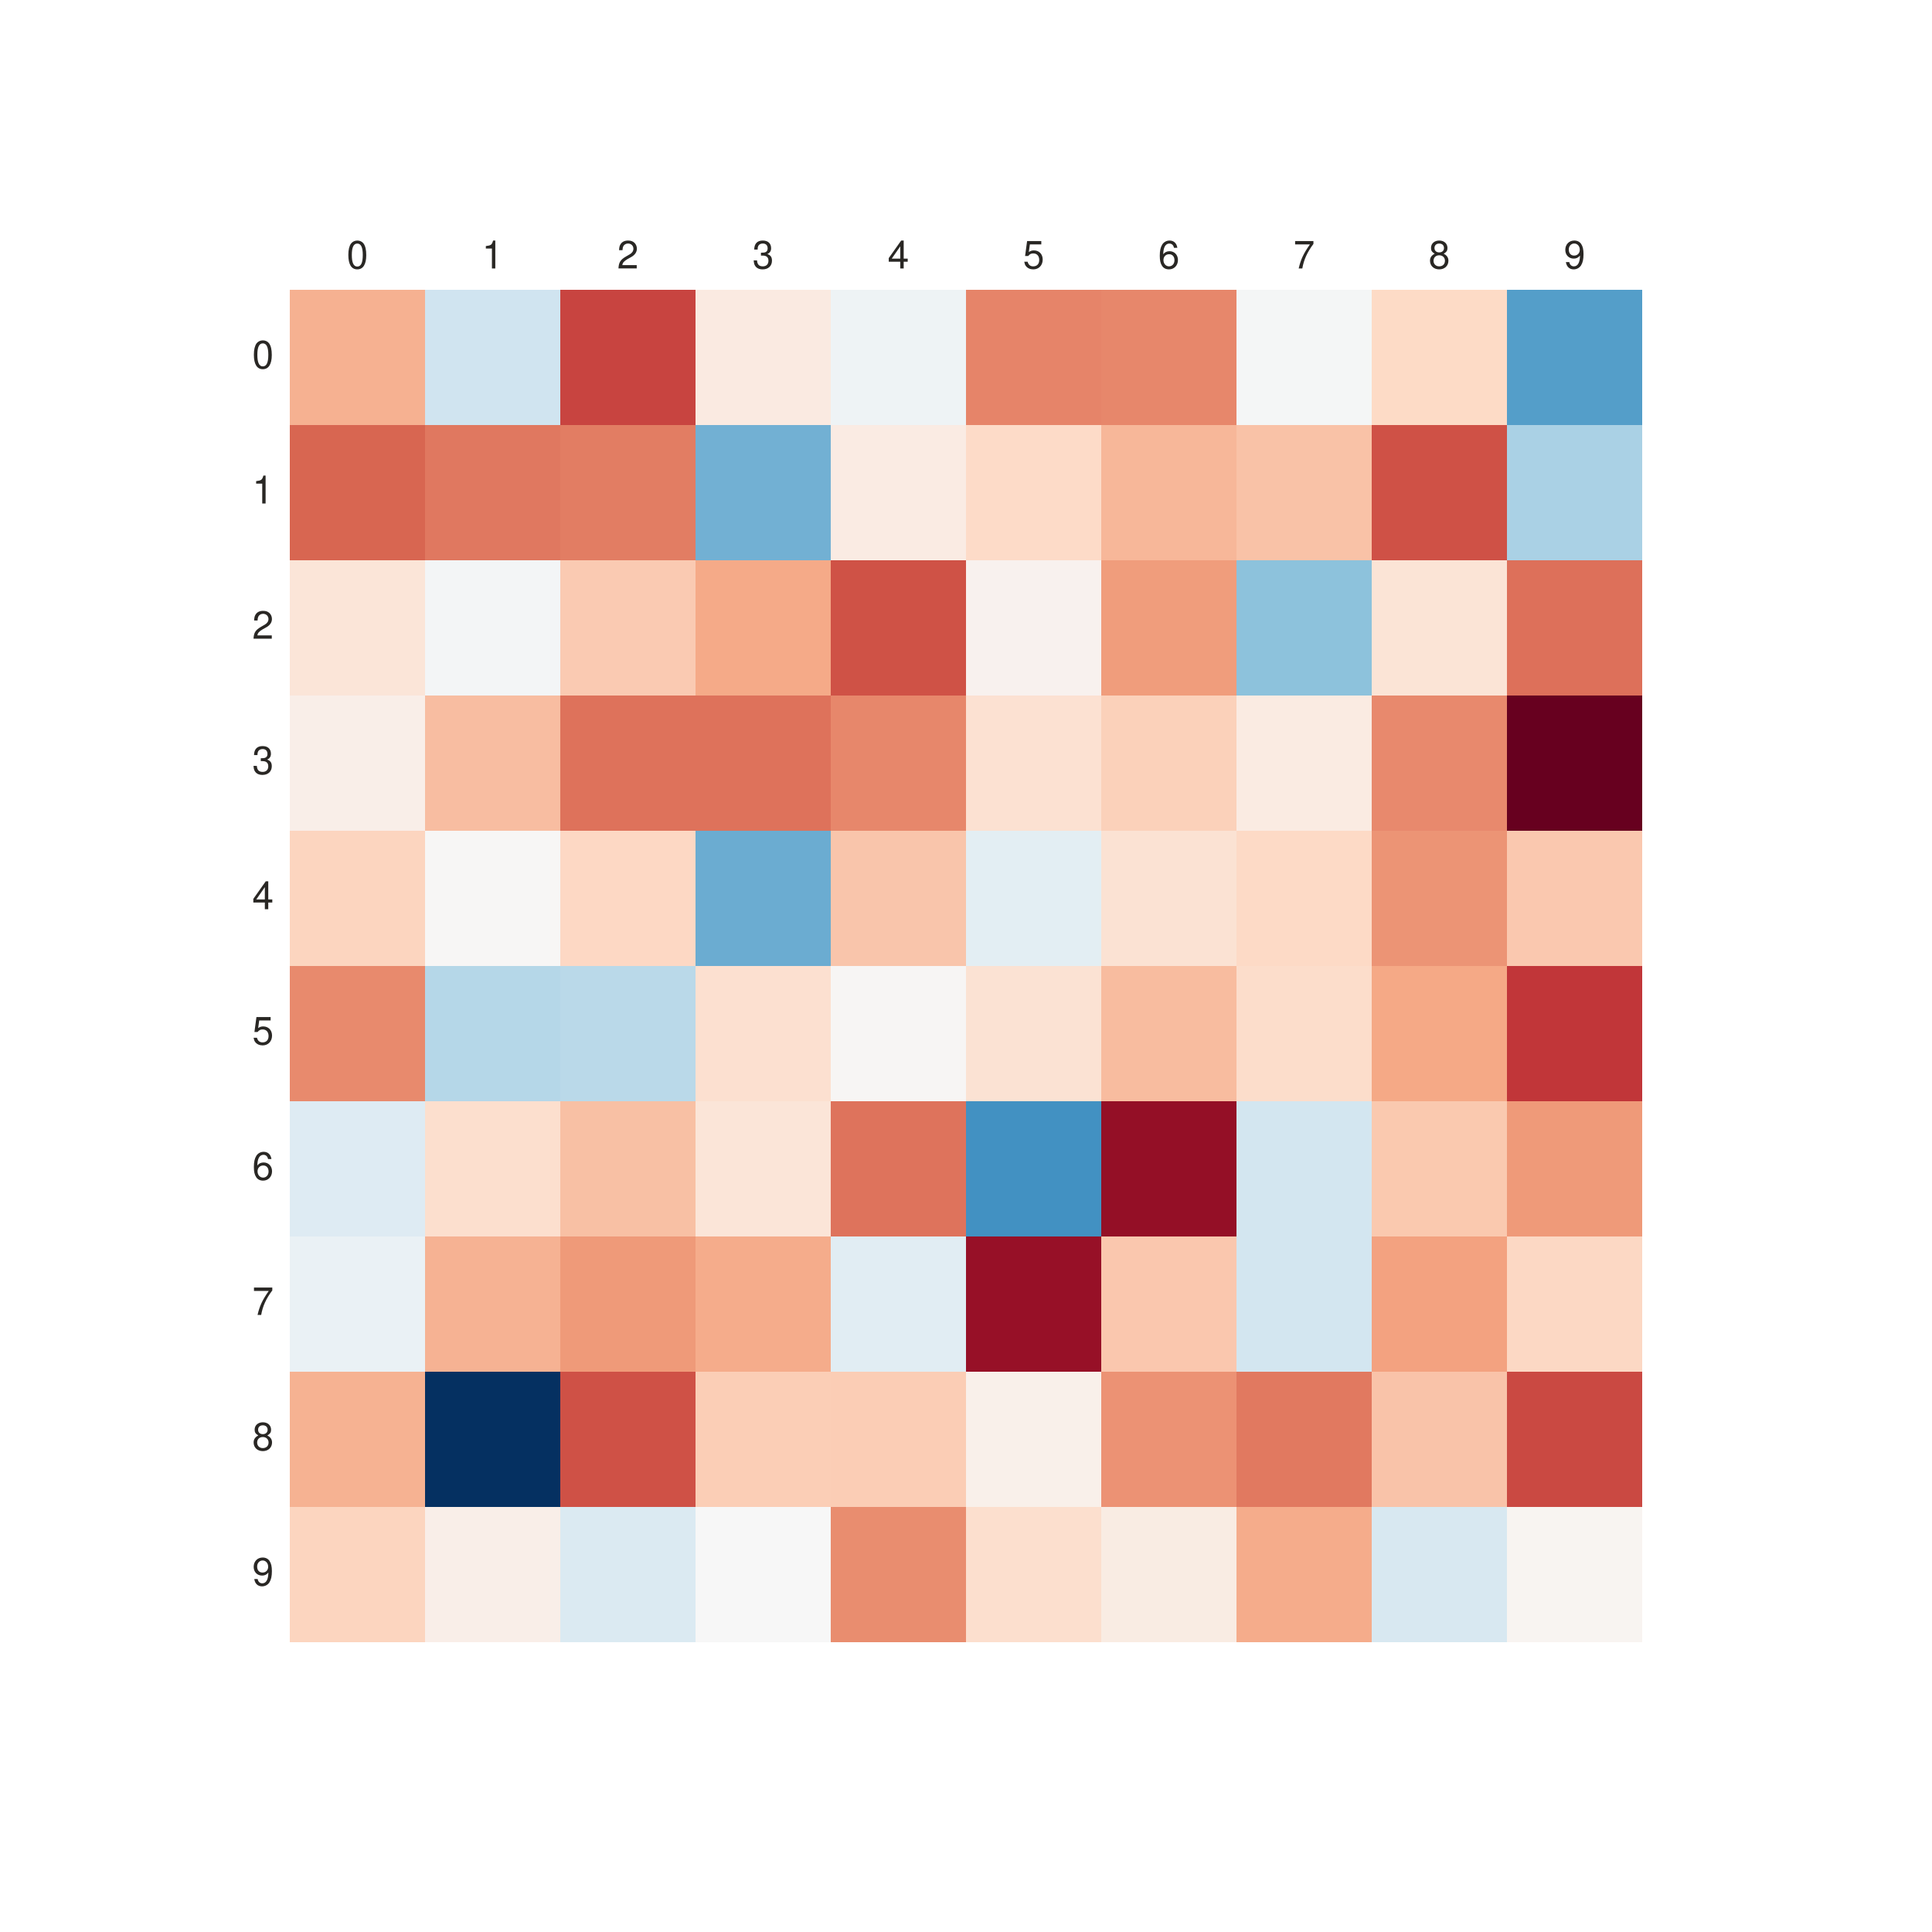
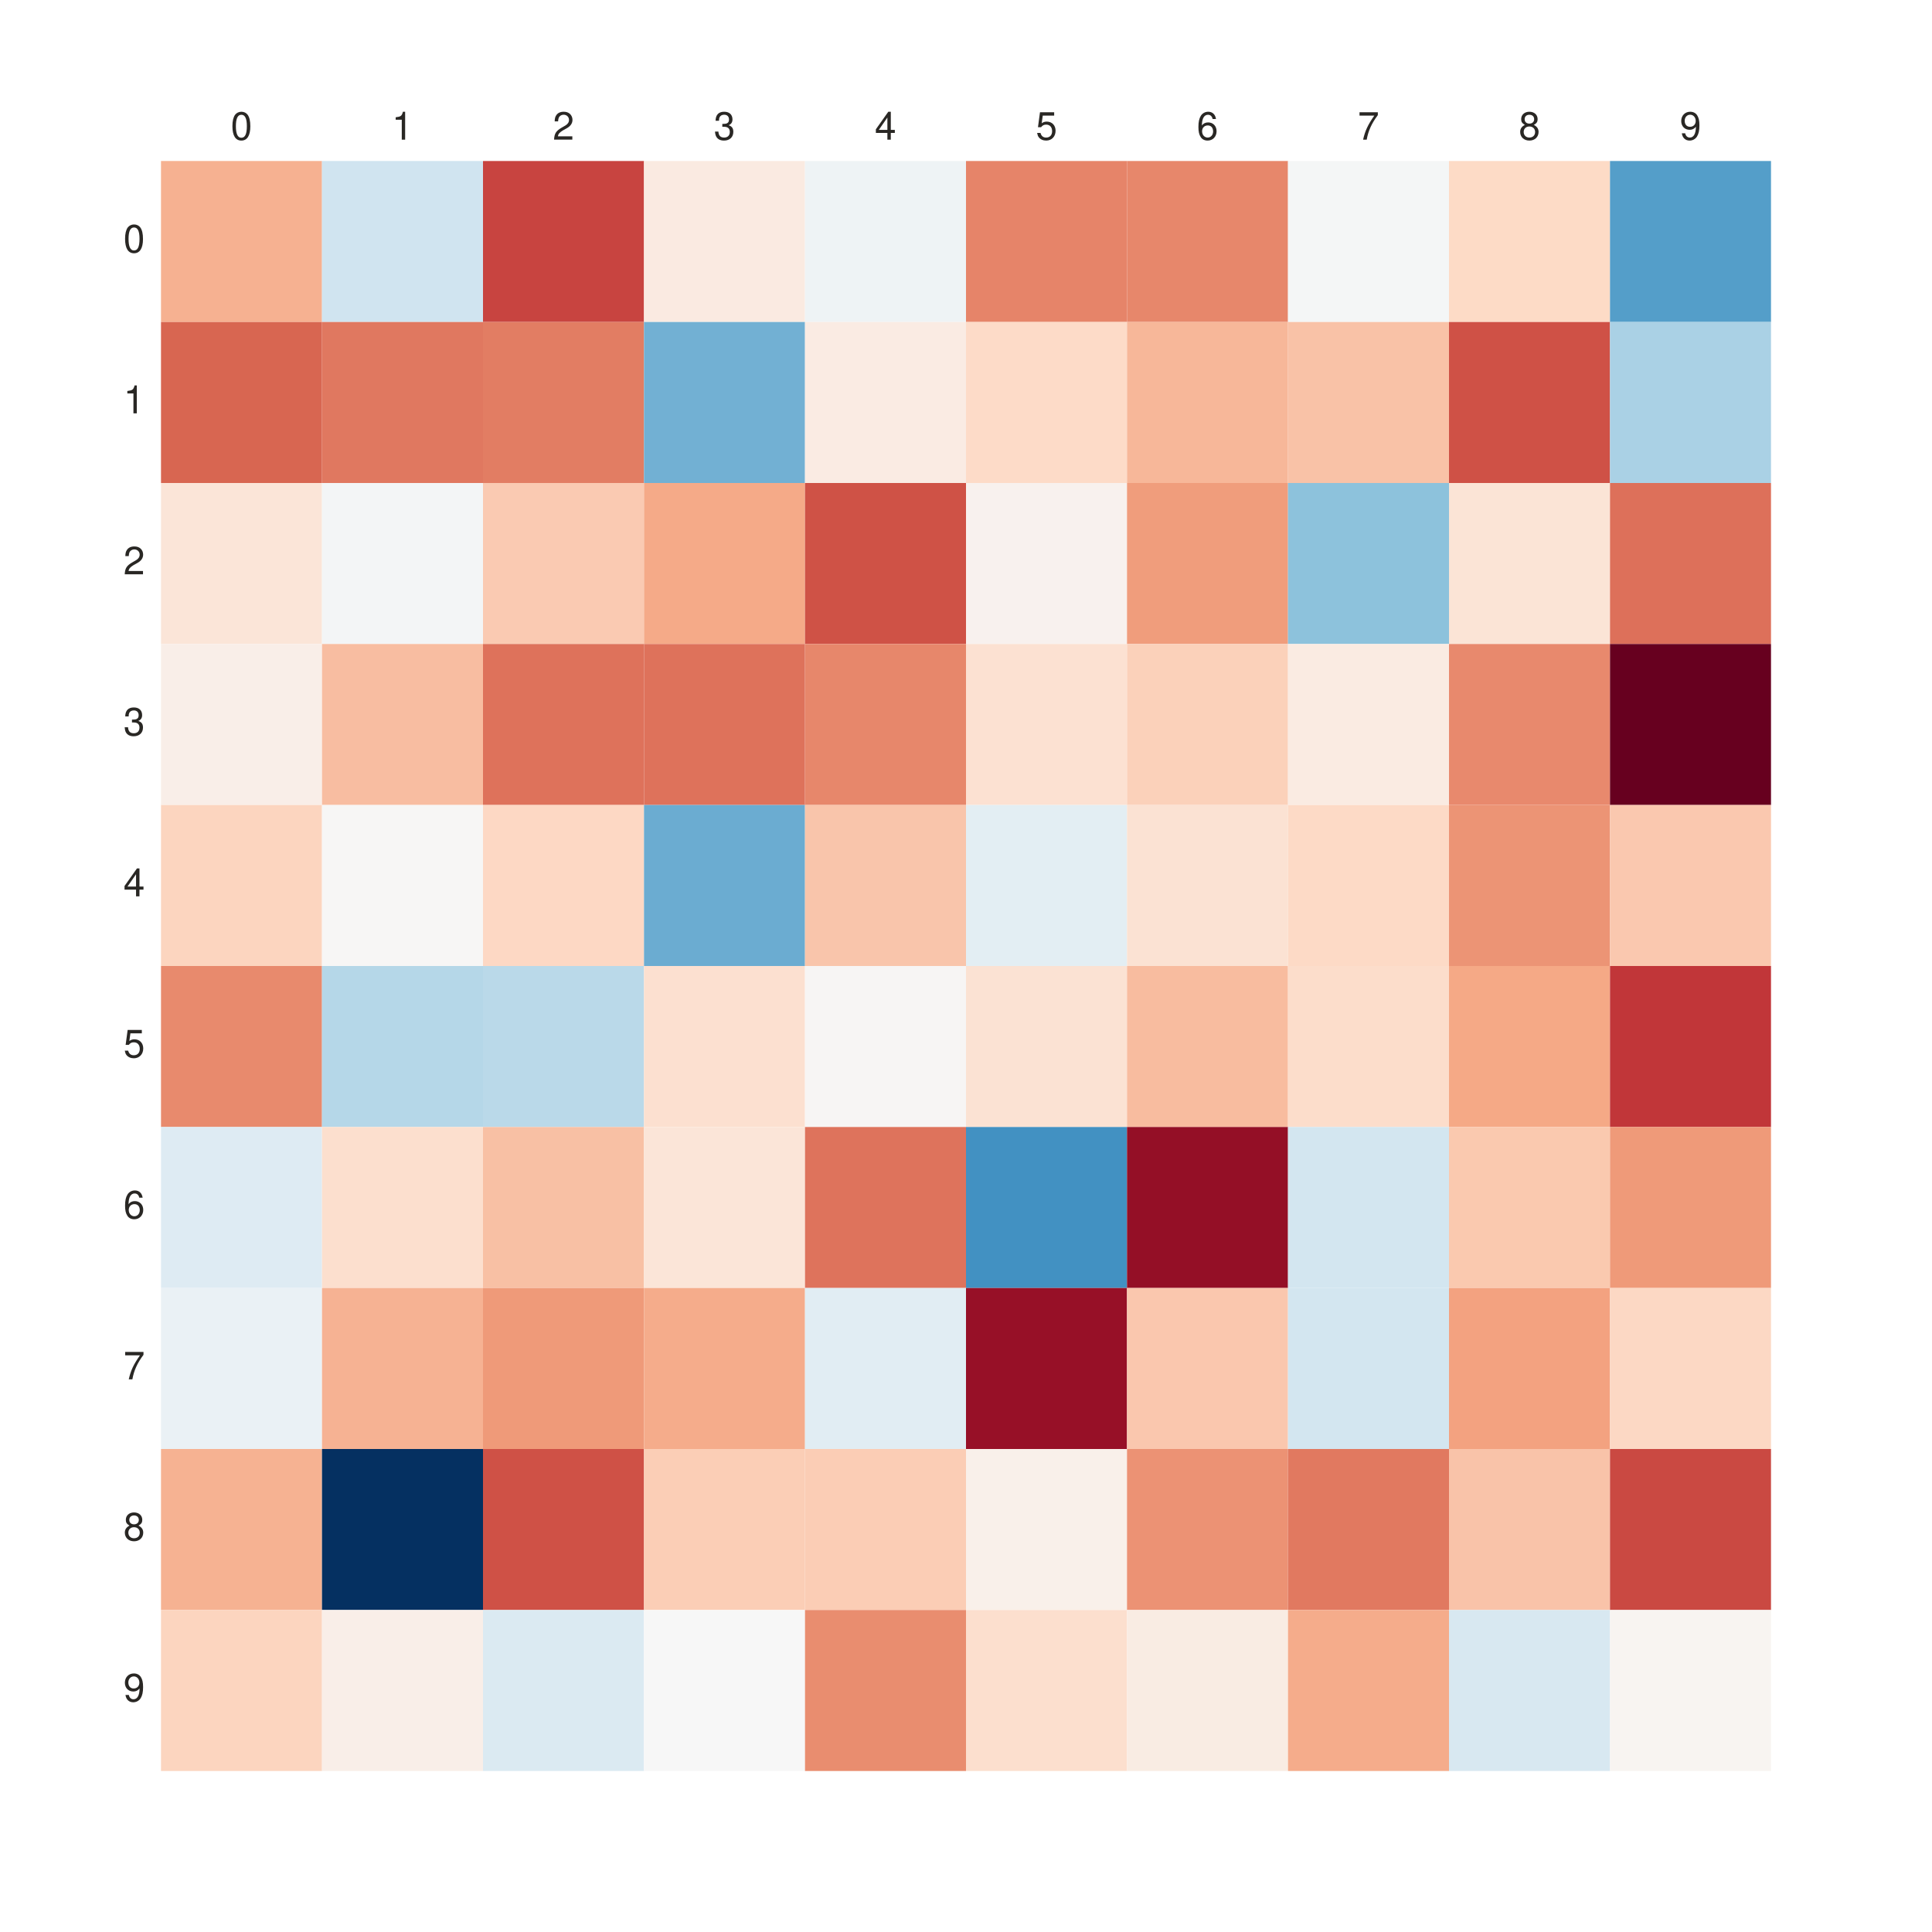
- <svg xmlns="http://www.w3.org/2000/svg" class="toyplot-canvas-Canvas" height="600px" id="t7dcd3f341f7648f2be6fc62c9e55370b" preserveAspectRatio="xMidYMid meet" style="background-color:transparent;fill:rgb(16.1%,15.3%,14.1%);fill-opacity:1.0;font-family:Helvetica;font-size:12px;opacity:1.0;stroke:rgb(16.1%,15.3%,14.1%);stroke-opacity:1.0;stroke-width:1.0" viewBox="0 0 600 600" width="600px">
-   <g class="toyplot-coordinates-Table" id="t1742edfcbced46ba98472626d7cdf497">
-     <text style="fill:rgb(16.1%,15.3%,14.1%);fill-opacity:1.0;stroke:none;text-anchor:middle" transform="translate(111.0,80.0)translate(0,3.375)">
+ <svg xmlns="http://www.w3.org/2000/svg" class="toyplot-canvas-Canvas" height="600px" id="t7da13915e28e43c39b1d31fdc6eaeba6" preserveAspectRatio="xMidYMid meet" style="background-color:transparent;fill:rgb(16.1%,15.3%,14.1%);fill-opacity:1.0;font-family:Helvetica;font-size:12px;opacity:1.0;stroke:rgb(16.1%,15.3%,14.1%);stroke-opacity:1.0;stroke-width:1.0" viewBox="0 0 600 600" width="600px">
+   <g class="toyplot-coordinates-Table" id="t594a21e5deeb488480424f153f47bfa7">
+     <text style="fill:rgb(16.1%,15.3%,14.1%);fill-opacity:1.0;stroke:none;text-anchor:middle" transform="translate(75.0,40.0)translate(0,3.375)">
      <tspan style="font-size:12.0px">0</tspan>
    </text>
-     <text style="fill:rgb(16.1%,15.3%,14.1%);fill-opacity:1.0;stroke:none;text-anchor:middle" transform="translate(153.0,80.0)translate(0,3.375)">
+     <text style="fill:rgb(16.1%,15.3%,14.1%);fill-opacity:1.0;stroke:none;text-anchor:middle" transform="translate(125.0,40.0)translate(0,3.375)">
      <tspan style="font-size:12.0px">1</tspan>
    </text>
-     <text style="fill:rgb(16.1%,15.3%,14.1%);fill-opacity:1.0;stroke:none;text-anchor:middle" transform="translate(195.0,80.0)translate(0,3.375)">
+     <text style="fill:rgb(16.1%,15.3%,14.1%);fill-opacity:1.0;stroke:none;text-anchor:middle" transform="translate(175.0,40.0)translate(0,3.375)">
      <tspan style="font-size:12.0px">2</tspan>
    </text>
-     <text style="fill:rgb(16.1%,15.3%,14.1%);fill-opacity:1.0;stroke:none;text-anchor:middle" transform="translate(237.0,80.0)translate(0,3.375)">
+     <text style="fill:rgb(16.1%,15.3%,14.1%);fill-opacity:1.0;stroke:none;text-anchor:middle" transform="translate(225.0,40.0)translate(0,3.375)">
      <tspan style="font-size:12.0px">3</tspan>
    </text>
-     <text style="fill:rgb(16.1%,15.3%,14.1%);fill-opacity:1.0;stroke:none;text-anchor:middle" transform="translate(279.0,80.0)translate(0,3.375)">
+     <text style="fill:rgb(16.1%,15.3%,14.1%);fill-opacity:1.0;stroke:none;text-anchor:middle" transform="translate(275.0,40.0)translate(0,3.375)">
      <tspan style="font-size:12.0px">4</tspan>
    </text>
-     <text style="fill:rgb(16.1%,15.3%,14.1%);fill-opacity:1.0;stroke:none;text-anchor:middle" transform="translate(321.0,80.0)translate(0,3.375)">
+     <text style="fill:rgb(16.1%,15.3%,14.1%);fill-opacity:1.0;stroke:none;text-anchor:middle" transform="translate(325.0,40.0)translate(0,3.375)">
      <tspan style="font-size:12.0px">5</tspan>
    </text>
-     <text style="fill:rgb(16.1%,15.3%,14.1%);fill-opacity:1.0;stroke:none;text-anchor:middle" transform="translate(363.0,80.0)translate(0,3.375)">
+     <text style="fill:rgb(16.1%,15.3%,14.1%);fill-opacity:1.0;stroke:none;text-anchor:middle" transform="translate(375.0,40.0)translate(0,3.375)">
      <tspan style="font-size:12.0px">6</tspan>
    </text>
-     <text style="fill:rgb(16.1%,15.3%,14.1%);fill-opacity:1.0;stroke:none;text-anchor:middle" transform="translate(405.0,80.0)translate(0,3.375)">
+     <text style="fill:rgb(16.1%,15.3%,14.1%);fill-opacity:1.0;stroke:none;text-anchor:middle" transform="translate(425.0,40.0)translate(0,3.375)">
      <tspan style="font-size:12.0px">7</tspan>
    </text>
-     <text style="fill:rgb(16.1%,15.3%,14.1%);fill-opacity:1.0;stroke:none;text-anchor:middle" transform="translate(447.0,80.0)translate(0,3.375)">
+     <text style="fill:rgb(16.1%,15.3%,14.1%);fill-opacity:1.0;stroke:none;text-anchor:middle" transform="translate(475.0,40.0)translate(0,3.375)">
      <tspan style="font-size:12.0px">8</tspan>
    </text>
-     <text style="fill:rgb(16.1%,15.3%,14.1%);fill-opacity:1.0;stroke:none;text-anchor:middle" transform="translate(489.0,80.0)translate(0,3.375)">
+     <text style="fill:rgb(16.1%,15.3%,14.1%);fill-opacity:1.0;stroke:none;text-anchor:middle" transform="translate(525.0,40.0)translate(0,3.375)">
      <tspan style="font-size:12.0px">9</tspan>
    </text>
-     <text style="fill:rgb(16.1%,15.3%,14.1%);fill-opacity:1.0;stroke:none;text-anchor:end" transform="translate(85.0,111.0)translate(0,3.375)">
+     <text style="fill:rgb(16.1%,15.3%,14.1%);fill-opacity:1.0;stroke:none;text-anchor:end" transform="translate(45.0,75.0)translate(0,3.375)">
      <tspan style="font-size:12.0px">0</tspan>
    </text>
-     <rect height="42.0" style="fill:rgb(96.5%,69.4%,57%);fill-opacity:1.0;stroke:none" width="42.0" x="90.0" y="90.0" />
-     <rect height="42.0" style="fill:rgb(81.6%,89.6%,94%);fill-opacity:1.0;stroke:none" width="42.0" x="132.0" y="90.0" />
-     <rect height="42.0" style="fill:rgb(78.4%,26.6%,25%);fill-opacity:1.0;stroke:none" width="42.0" x="174.0" y="90.0" />
-     <rect height="42.0" style="fill:rgb(97.9%,91.8%,88.2%);fill-opacity:1.0;stroke:none" width="42.0" x="216.0" y="90.0" />
-     <rect height="42.0" style="fill:rgb(93.5%,95.3%,96.2%);fill-opacity:1.0;stroke:none" width="42.0" x="258.0" y="90.0" />
-     <rect height="42.0" style="fill:rgb(90.1%,51.9%,41.1%);fill-opacity:1.0;stroke:none" width="42.0" x="300.0" y="90.0" />
-     <rect height="42.0" style="fill:rgb(90.6%,53.1%,42.1%);fill-opacity:1.0;stroke:none" width="42.0" x="342.0" y="90.0" />
-     <rect height="42.0" style="fill:rgb(95.6%,96.3%,96.6%);fill-opacity:1.0;stroke:none" width="42.0" x="384.0" y="90.0" />
-     <rect height="42.0" style="fill:rgb(99.2%,85.7%,77.7%);fill-opacity:1.0;stroke:none" width="42.0" x="426.0" y="90.0" />
-     <rect height="42.0" style="fill:rgb(33%,61.9%,78.8%);fill-opacity:1.0;stroke:none" width="42.0" x="468.0" y="90.0" />
-     <text style="fill:rgb(16.1%,15.3%,14.1%);fill-opacity:1.0;stroke:none;text-anchor:end" transform="translate(85.0,153.0)translate(0,3.375)">
+     <rect height="50.0" style="fill:rgb(96.5%,69.4%,57%);fill-opacity:1.0;stroke:none" width="50.0" x="50.0" y="50.0" />
+     <rect height="50.0" style="fill:rgb(81.6%,89.6%,94%);fill-opacity:1.0;stroke:none" width="50.0" x="100.0" y="50.0" />
+     <rect height="50.0" style="fill:rgb(78.4%,26.6%,25%);fill-opacity:1.0;stroke:none" width="50.0" x="150.0" y="50.0" />
+     <rect height="50.0" style="fill:rgb(97.9%,91.8%,88.2%);fill-opacity:1.0;stroke:none" width="50.0" x="200.0" y="50.0" />
+     <rect height="50.0" style="fill:rgb(93.5%,95.3%,96.2%);fill-opacity:1.0;stroke:none" width="50.0" x="250.0" y="50.0" />
+     <rect height="50.0" style="fill:rgb(90.1%,51.9%,41.1%);fill-opacity:1.0;stroke:none" width="50.0" x="300.0" y="50.0" />
+     <rect height="50.0" style="fill:rgb(90.6%,53.1%,42.1%);fill-opacity:1.0;stroke:none" width="50.0" x="350.0" y="50.0" />
+     <rect height="50.0" style="fill:rgb(95.6%,96.3%,96.6%);fill-opacity:1.0;stroke:none" width="50.0" x="400.0" y="50.0" />
+     <rect height="50.0" style="fill:rgb(99.2%,85.7%,77.7%);fill-opacity:1.0;stroke:none" width="50.0" x="450.0" y="50.0" />
+     <rect height="50.0" style="fill:rgb(33%,61.9%,78.8%);fill-opacity:1.0;stroke:none" width="50.0" x="500.0" y="50.0" />
+     <text style="fill:rgb(16.1%,15.3%,14.1%);fill-opacity:1.0;stroke:none;text-anchor:end" transform="translate(45.0,125.0)translate(0,3.375)">
      <tspan style="font-size:12.0px">1</tspan>
    </text>
-     <rect height="42.0" style="fill:rgb(84.9%,39.9%,31.9%);fill-opacity:1.0;stroke:none" width="42.0" x="90.0" y="132.0" />
-     <rect height="42.0" style="fill:rgb(88%,47.1%,37.5%);fill-opacity:1.0;stroke:none" width="42.0" x="132.0" y="132.0" />
-     <rect height="42.0" style="fill:rgb(88.8%,48.9%,38.8%);fill-opacity:1.0;stroke:none" width="42.0" x="174.0" y="132.0" />
-     <rect height="42.0" style="fill:rgb(44.6%,69.2%,82.7%);fill-opacity:1.0;stroke:none" width="42.0" x="216.0" y="132.0" />
-     <rect height="42.0" style="fill:rgb(97.9%,92.2%,88.9%);fill-opacity:1.0;stroke:none" width="42.0" x="258.0" y="132.0" />
-     <rect height="42.0" style="fill:rgb(99.2%,86%,78.3%);fill-opacity:1.0;stroke:none" width="42.0" x="300.0" y="132.0" />
-     <rect height="42.0" style="fill:rgb(96.9%,71.8%,60%);fill-opacity:1.0;stroke:none" width="42.0" x="342.0" y="132.0" />
-     <rect height="42.0" style="fill:rgb(97.6%,75.9%,65.3%);fill-opacity:1.0;stroke:none" width="42.0" x="384.0" y="132.0" />
-     <rect height="42.0" style="fill:rgb(81.1%,31.9%,27.5%);fill-opacity:1.0;stroke:none" width="42.0" x="426.0" y="132.0" />
-     <rect height="42.0" style="fill:rgb(66.8%,82.1%,89.8%);fill-opacity:1.0;stroke:none" width="42.0" x="468.0" y="132.0" />
-     <text style="fill:rgb(16.1%,15.3%,14.1%);fill-opacity:1.0;stroke:none;text-anchor:end" transform="translate(85.0,195.0)translate(0,3.375)">
+     <rect height="50.0" style="fill:rgb(84.9%,39.9%,31.9%);fill-opacity:1.0;stroke:none" width="50.0" x="50.0" y="100.0" />
+     <rect height="50.0" style="fill:rgb(88%,47.1%,37.5%);fill-opacity:1.0;stroke:none" width="50.0" x="100.0" y="100.0" />
+     <rect height="50.0" style="fill:rgb(88.8%,48.9%,38.8%);fill-opacity:1.0;stroke:none" width="50.0" x="150.0" y="100.0" />
+     <rect height="50.0" style="fill:rgb(44.6%,69.2%,82.7%);fill-opacity:1.0;stroke:none" width="50.0" x="200.0" y="100.0" />
+     <rect height="50.0" style="fill:rgb(97.9%,92.2%,88.9%);fill-opacity:1.0;stroke:none" width="50.0" x="250.0" y="100.0" />
+     <rect height="50.0" style="fill:rgb(99.2%,86%,78.3%);fill-opacity:1.0;stroke:none" width="50.0" x="300.0" y="100.0" />
+     <rect height="50.0" style="fill:rgb(96.9%,71.8%,60%);fill-opacity:1.0;stroke:none" width="50.0" x="350.0" y="100.0" />
+     <rect height="50.0" style="fill:rgb(97.6%,75.9%,65.3%);fill-opacity:1.0;stroke:none" width="50.0" x="400.0" y="100.0" />
+     <rect height="50.0" style="fill:rgb(81.1%,31.9%,27.5%);fill-opacity:1.0;stroke:none" width="50.0" x="450.0" y="100.0" />
+     <rect height="50.0" style="fill:rgb(66.8%,82.1%,89.8%);fill-opacity:1.0;stroke:none" width="50.0" x="500.0" y="100.0" />
+     <text style="fill:rgb(16.1%,15.3%,14.1%);fill-opacity:1.0;stroke:none;text-anchor:end" transform="translate(45.0,175.0)translate(0,3.375)">
      <tspan style="font-size:12.0px">2</tspan>
    </text>
-     <rect height="42.0" style="fill:rgb(98.4%,89.8%,84.7%);fill-opacity:1.0;stroke:none" width="42.0" x="90.0" y="174.0" />
-     <rect height="42.0" style="fill:rgb(95.1%,96%,96.5%);fill-opacity:1.0;stroke:none" width="42.0" x="132.0" y="174.0" />
-     <rect height="42.0" style="fill:rgb(98.1%,79.3%,69.7%);fill-opacity:1.0;stroke:none" width="42.0" x="174.0" y="174.0" />
-     <rect height="42.0" style="fill:rgb(96%,66.5%,53.3%);fill-opacity:1.0;stroke:none" width="42.0" x="216.0" y="174.0" />
-     <rect height="42.0" style="fill:rgb(81.1%,32%,27.6%);fill-opacity:1.0;stroke:none" width="42.0" x="258.0" y="174.0" />
-     <rect height="42.0" style="fill:rgb(97.3%,94.7%,93.2%);fill-opacity:1.0;stroke:none" width="42.0" x="300.0" y="174.0" />
-     <rect height="42.0" style="fill:rgb(94.3%,61.5%,48.5%);fill-opacity:1.0;stroke:none" width="42.0" x="342.0" y="174.0" />
-     <rect height="42.0" style="fill:rgb(55.2%,75.9%,86.4%);fill-opacity:1.0;stroke:none" width="42.0" x="384.0" y="174.0" />
-     <rect height="42.0" style="fill:rgb(98.5%,89.4%,84.1%);fill-opacity:1.0;stroke:none" width="42.0" x="426.0" y="174.0" />
-     <rect height="42.0" style="fill:rgb(86.7%,44.1%,35.1%);fill-opacity:1.0;stroke:none" width="42.0" x="468.0" y="174.0" />
-     <text style="fill:rgb(16.1%,15.3%,14.1%);fill-opacity:1.0;stroke:none;text-anchor:end" transform="translate(85.0,237.0)translate(0,3.375)">
+     <rect height="50.0" style="fill:rgb(98.4%,89.8%,84.7%);fill-opacity:1.0;stroke:none" width="50.0" x="50.0" y="150.0" />
+     <rect height="50.0" style="fill:rgb(95.1%,96%,96.5%);fill-opacity:1.0;stroke:none" width="50.0" x="100.0" y="150.0" />
+     <rect height="50.0" style="fill:rgb(98.1%,79.3%,69.7%);fill-opacity:1.0;stroke:none" width="50.0" x="150.0" y="150.0" />
+     <rect height="50.0" style="fill:rgb(96%,66.5%,53.3%);fill-opacity:1.0;stroke:none" width="50.0" x="200.0" y="150.0" />
+     <rect height="50.0" style="fill:rgb(81.1%,32%,27.6%);fill-opacity:1.0;stroke:none" width="50.0" x="250.0" y="150.0" />
+     <rect height="50.0" style="fill:rgb(97.3%,94.7%,93.2%);fill-opacity:1.0;stroke:none" width="50.0" x="300.0" y="150.0" />
+     <rect height="50.0" style="fill:rgb(94.3%,61.5%,48.5%);fill-opacity:1.0;stroke:none" width="50.0" x="350.0" y="150.0" />
+     <rect height="50.0" style="fill:rgb(55.2%,75.9%,86.4%);fill-opacity:1.0;stroke:none" width="50.0" x="400.0" y="150.0" />
+     <rect height="50.0" style="fill:rgb(98.5%,89.4%,84.1%);fill-opacity:1.0;stroke:none" width="50.0" x="450.0" y="150.0" />
+     <rect height="50.0" style="fill:rgb(86.7%,44.1%,35.1%);fill-opacity:1.0;stroke:none" width="50.0" x="500.0" y="150.0" />
+     <text style="fill:rgb(16.1%,15.3%,14.1%);fill-opacity:1.0;stroke:none;text-anchor:end" transform="translate(45.0,225.0)translate(0,3.375)">
      <tspan style="font-size:12.0px">3</tspan>
    </text>
-     <rect height="42.0" style="fill:rgb(97.6%,93.4%,90.9%);fill-opacity:1.0;stroke:none" width="42.0" x="90.0" y="216.0" />
-     <rect height="42.0" style="fill:rgb(97.3%,74.2%,63.1%);fill-opacity:1.0;stroke:none" width="42.0" x="132.0" y="216.0" />
-     <rect height="42.0" style="fill:rgb(86.9%,44.6%,35.5%);fill-opacity:1.0;stroke:none" width="42.0" x="174.0" y="216.0" />
-     <rect height="42.0" style="fill:rgb(87%,44.7%,35.6%);fill-opacity:1.0;stroke:none" width="42.0" x="216.0" y="216.0" />
-     <rect height="42.0" style="fill:rgb(90.6%,52.9%,41.9%);fill-opacity:1.0;stroke:none" width="42.0" x="258.0" y="216.0" />
-     <rect height="42.0" style="fill:rgb(98.7%,88.3%,82.2%);fill-opacity:1.0;stroke:none" width="42.0" x="300.0" y="216.0" />
-     <rect height="42.0" style="fill:rgb(98.5%,81.8%,72.8%);fill-opacity:1.0;stroke:none" width="42.0" x="342.0" y="216.0" />
-     <rect height="42.0" style="fill:rgb(97.9%,92%,88.5%);fill-opacity:1.0;stroke:none" width="42.0" x="384.0" y="216.0" />
-     <rect height="42.0" style="fill:rgb(91%,53.9%,42.7%);fill-opacity:1.0;stroke:none" width="42.0" x="426.0" y="216.0" />
-     <rect height="42.0" style="fill:rgb(40.4%,0%,12.2%);fill-opacity:1.0;stroke:none" width="42.0" x="468.0" y="216.0" />
-     <text style="fill:rgb(16.1%,15.3%,14.1%);fill-opacity:1.0;stroke:none;text-anchor:end" transform="translate(85.0,279.0)translate(0,3.375)">
+     <rect height="50.0" style="fill:rgb(97.6%,93.4%,90.9%);fill-opacity:1.0;stroke:none" width="50.0" x="50.0" y="200.0" />
+     <rect height="50.0" style="fill:rgb(97.3%,74.2%,63.1%);fill-opacity:1.0;stroke:none" width="50.0" x="100.0" y="200.0" />
+     <rect height="50.0" style="fill:rgb(86.9%,44.6%,35.5%);fill-opacity:1.0;stroke:none" width="50.0" x="150.0" y="200.0" />
+     <rect height="50.0" style="fill:rgb(87%,44.7%,35.6%);fill-opacity:1.0;stroke:none" width="50.0" x="200.0" y="200.0" />
+     <rect height="50.0" style="fill:rgb(90.6%,52.9%,41.9%);fill-opacity:1.0;stroke:none" width="50.0" x="250.0" y="200.0" />
+     <rect height="50.0" style="fill:rgb(98.7%,88.3%,82.2%);fill-opacity:1.0;stroke:none" width="50.0" x="300.0" y="200.0" />
+     <rect height="50.0" style="fill:rgb(98.5%,81.8%,72.8%);fill-opacity:1.0;stroke:none" width="50.0" x="350.0" y="200.0" />
+     <rect height="50.0" style="fill:rgb(97.9%,92%,88.5%);fill-opacity:1.0;stroke:none" width="50.0" x="400.0" y="200.0" />
+     <rect height="50.0" style="fill:rgb(91%,53.9%,42.7%);fill-opacity:1.0;stroke:none" width="50.0" x="450.0" y="200.0" />
+     <rect height="50.0" style="fill:rgb(40.4%,0%,12.2%);fill-opacity:1.0;stroke:none" width="50.0" x="500.0" y="200.0" />
+     <text style="fill:rgb(16.1%,15.3%,14.1%);fill-opacity:1.0;stroke:none;text-anchor:end" transform="translate(45.0,275.0)translate(0,3.375)">
      <tspan style="font-size:12.0px">4</tspan>
    </text>
-     <rect height="42.0" style="fill:rgb(98.8%,83.5%,75%);fill-opacity:1.0;stroke:none" width="42.0" x="90.0" y="258.0" />
-     <rect height="42.0" style="fill:rgb(96.9%,96.5%,96.2%);fill-opacity:1.0;stroke:none" width="42.0" x="132.0" y="258.0" />
-     <rect height="42.0" style="fill:rgb(99.1%,84.9%,76.8%);fill-opacity:1.0;stroke:none" width="42.0" x="174.0" y="258.0" />
-     <rect height="42.0" style="fill:rgb(41.8%,67.4%,81.8%);fill-opacity:1.0;stroke:none" width="42.0" x="216.0" y="258.0" />
-     <rect height="42.0" style="fill:rgb(97.8%,77.4%,67.2%);fill-opacity:1.0;stroke:none" width="42.0" x="258.0" y="258.0" />
-     <rect height="42.0" style="fill:rgb(89.1%,93.2%,95.4%);fill-opacity:1.0;stroke:none" width="42.0" x="300.0" y="258.0" />
-     <rect height="42.0" style="fill:rgb(98.6%,88.6%,82.7%);fill-opacity:1.0;stroke:none" width="42.0" x="342.0" y="258.0" />
-     <rect height="42.0" style="fill:rgb(99.2%,85.6%,77.6%);fill-opacity:1.0;stroke:none" width="42.0" x="384.0" y="258.0" />
-     <rect height="42.0" style="fill:rgb(92.7%,57.9%,45.7%);fill-opacity:1.0;stroke:none" width="42.0" x="426.0" y="258.0" />
-     <rect height="42.0" style="fill:rgb(98%,78.6%,68.7%);fill-opacity:1.0;stroke:none" width="42.0" x="468.0" y="258.0" />
-     <text style="fill:rgb(16.1%,15.3%,14.1%);fill-opacity:1.0;stroke:none;text-anchor:end" transform="translate(85.0,321.0)translate(0,3.375)">
+     <rect height="50.0" style="fill:rgb(98.8%,83.5%,75%);fill-opacity:1.0;stroke:none" width="50.0" x="50.0" y="250.0" />
+     <rect height="50.0" style="fill:rgb(96.9%,96.5%,96.2%);fill-opacity:1.0;stroke:none" width="50.0" x="100.0" y="250.0" />
+     <rect height="50.0" style="fill:rgb(99.1%,84.9%,76.8%);fill-opacity:1.0;stroke:none" width="50.0" x="150.0" y="250.0" />
+     <rect height="50.0" style="fill:rgb(41.8%,67.4%,81.8%);fill-opacity:1.0;stroke:none" width="50.0" x="200.0" y="250.0" />
+     <rect height="50.0" style="fill:rgb(97.8%,77.4%,67.2%);fill-opacity:1.0;stroke:none" width="50.0" x="250.0" y="250.0" />
+     <rect height="50.0" style="fill:rgb(89.1%,93.2%,95.4%);fill-opacity:1.0;stroke:none" width="50.0" x="300.0" y="250.0" />
+     <rect height="50.0" style="fill:rgb(98.6%,88.6%,82.7%);fill-opacity:1.0;stroke:none" width="50.0" x="350.0" y="250.0" />
+     <rect height="50.0" style="fill:rgb(99.2%,85.6%,77.6%);fill-opacity:1.0;stroke:none" width="50.0" x="400.0" y="250.0" />
+     <rect height="50.0" style="fill:rgb(92.7%,57.9%,45.7%);fill-opacity:1.0;stroke:none" width="50.0" x="450.0" y="250.0" />
+     <rect height="50.0" style="fill:rgb(98%,78.6%,68.7%);fill-opacity:1.0;stroke:none" width="50.0" x="500.0" y="250.0" />
+     <text style="fill:rgb(16.1%,15.3%,14.1%);fill-opacity:1.0;stroke:none;text-anchor:end" transform="translate(45.0,325.0)translate(0,3.375)">
      <tspan style="font-size:12.0px">5</tspan>
    </text>
-     <rect height="42.0" style="fill:rgb(91%,54%,42.7%);fill-opacity:1.0;stroke:none" width="42.0" x="90.0" y="300.0" />
-     <rect height="42.0" style="fill:rgb(71%,84.2%,91%);fill-opacity:1.0;stroke:none" width="42.0" x="132.0" y="300.0" />
-     <rect height="42.0" style="fill:rgb(72.8%,85.2%,91.5%);fill-opacity:1.0;stroke:none" width="42.0" x="174.0" y="300.0" />
-     <rect height="42.0" style="fill:rgb(98.8%,87.9%,81.5%);fill-opacity:1.0;stroke:none" width="42.0" x="216.0" y="300.0" />
-     <rect height="42.0" style="fill:rgb(97%,96.2%,95.7%);fill-opacity:1.0;stroke:none" width="42.0" x="258.0" y="300.0" />
-     <rect height="42.0" style="fill:rgb(98.6%,88.7%,82.9%);fill-opacity:1.0;stroke:none" width="42.0" x="300.0" y="300.0" />
-     <rect height="42.0" style="fill:rgb(97.2%,73.6%,62.4%);fill-opacity:1.0;stroke:none" width="42.0" x="342.0" y="300.0" />
-     <rect height="42.0" style="fill:rgb(99%,86.7%,79.5%);fill-opacity:1.0;stroke:none" width="42.0" x="384.0" y="300.0" />
-     <rect height="42.0" style="fill:rgb(95.9%,66.1%,52.7%);fill-opacity:1.0;stroke:none" width="42.0" x="426.0" y="300.0" />
-     <rect height="42.0" style="fill:rgb(75.7%,21.3%,22.5%);fill-opacity:1.0;stroke:none" width="42.0" x="468.0" y="300.0" />
-     <text style="fill:rgb(16.1%,15.3%,14.1%);fill-opacity:1.0;stroke:none;text-anchor:end" transform="translate(85.0,363.0)translate(0,3.375)">
+     <rect height="50.0" style="fill:rgb(91%,54%,42.7%);fill-opacity:1.0;stroke:none" width="50.0" x="50.0" y="300.0" />
+     <rect height="50.0" style="fill:rgb(71%,84.2%,91%);fill-opacity:1.0;stroke:none" width="50.0" x="100.0" y="300.0" />
+     <rect height="50.0" style="fill:rgb(72.8%,85.2%,91.5%);fill-opacity:1.0;stroke:none" width="50.0" x="150.0" y="300.0" />
+     <rect height="50.0" style="fill:rgb(98.8%,87.9%,81.5%);fill-opacity:1.0;stroke:none" width="50.0" x="200.0" y="300.0" />
+     <rect height="50.0" style="fill:rgb(97%,96.2%,95.7%);fill-opacity:1.0;stroke:none" width="50.0" x="250.0" y="300.0" />
+     <rect height="50.0" style="fill:rgb(98.6%,88.7%,82.9%);fill-opacity:1.0;stroke:none" width="50.0" x="300.0" y="300.0" />
+     <rect height="50.0" style="fill:rgb(97.2%,73.6%,62.4%);fill-opacity:1.0;stroke:none" width="50.0" x="350.0" y="300.0" />
+     <rect height="50.0" style="fill:rgb(99%,86.7%,79.5%);fill-opacity:1.0;stroke:none" width="50.0" x="400.0" y="300.0" />
+     <rect height="50.0" style="fill:rgb(95.9%,66.1%,52.7%);fill-opacity:1.0;stroke:none" width="50.0" x="450.0" y="300.0" />
+     <rect height="50.0" style="fill:rgb(75.7%,21.3%,22.5%);fill-opacity:1.0;stroke:none" width="50.0" x="500.0" y="300.0" />
+     <text style="fill:rgb(16.1%,15.3%,14.1%);fill-opacity:1.0;stroke:none;text-anchor:end" transform="translate(45.0,375.0)translate(0,3.375)">
      <tspan style="font-size:12.0px">6</tspan>
    </text>
-     <rect height="42.0" style="fill:rgb(87.2%,92.3%,95.1%);fill-opacity:1.0;stroke:none" width="42.0" x="90.0" y="342.0" />
-     <rect height="42.0" style="fill:rgb(98.9%,87.3%,80.6%);fill-opacity:1.0;stroke:none" width="42.0" x="132.0" y="342.0" />
-     <rect height="42.0" style="fill:rgb(97.4%,75.3%,64.5%);fill-opacity:1.0;stroke:none" width="42.0" x="174.0" y="342.0" />
-     <rect height="42.0" style="fill:rgb(98.4%,89.9%,84.9%);fill-opacity:1.0;stroke:none" width="42.0" x="216.0" y="342.0" />
-     <rect height="42.0" style="fill:rgb(87.2%,45.2%,36%);fill-opacity:1.0;stroke:none" width="42.0" x="258.0" y="342.0" />
-     <rect height="42.0" style="fill:rgb(25.7%,56.8%,76%);fill-opacity:1.0;stroke:none" width="42.0" x="300.0" y="342.0" />
-     <rect height="42.0" style="fill:rgb(58.2%,5.7%,15%);fill-opacity:1.0;stroke:none" width="42.0" x="342.0" y="342.0" />
-     <rect height="42.0" style="fill:rgb(82.9%,90.3%,94.3%);fill-opacity:1.0;stroke:none" width="42.0" x="384.0" y="342.0" />
-     <rect height="42.0" style="fill:rgb(98%,78.7%,68.8%);fill-opacity:1.0;stroke:none" width="42.0" x="426.0" y="342.0" />
-     <rect height="42.0" style="fill:rgb(93.7%,60.2%,47.5%);fill-opacity:1.0;stroke:none" width="42.0" x="468.0" y="342.0" />
-     <text style="fill:rgb(16.1%,15.3%,14.1%);fill-opacity:1.0;stroke:none;text-anchor:end" transform="translate(85.0,405.0)translate(0,3.375)">
+     <rect height="50.0" style="fill:rgb(87.2%,92.3%,95.1%);fill-opacity:1.0;stroke:none" width="50.0" x="50.0" y="350.0" />
+     <rect height="50.0" style="fill:rgb(98.9%,87.3%,80.6%);fill-opacity:1.0;stroke:none" width="50.0" x="100.0" y="350.0" />
+     <rect height="50.0" style="fill:rgb(97.4%,75.3%,64.5%);fill-opacity:1.0;stroke:none" width="50.0" x="150.0" y="350.0" />
+     <rect height="50.0" style="fill:rgb(98.4%,89.9%,84.9%);fill-opacity:1.0;stroke:none" width="50.0" x="200.0" y="350.0" />
+     <rect height="50.0" style="fill:rgb(87.2%,45.2%,36%);fill-opacity:1.0;stroke:none" width="50.0" x="250.0" y="350.0" />
+     <rect height="50.0" style="fill:rgb(25.7%,56.8%,76%);fill-opacity:1.0;stroke:none" width="50.0" x="300.0" y="350.0" />
+     <rect height="50.0" style="fill:rgb(58.2%,5.7%,15%);fill-opacity:1.0;stroke:none" width="50.0" x="350.0" y="350.0" />
+     <rect height="50.0" style="fill:rgb(82.9%,90.3%,94.3%);fill-opacity:1.0;stroke:none" width="50.0" x="400.0" y="350.0" />
+     <rect height="50.0" style="fill:rgb(98%,78.7%,68.8%);fill-opacity:1.0;stroke:none" width="50.0" x="450.0" y="350.0" />
+     <rect height="50.0" style="fill:rgb(93.7%,60.2%,47.5%);fill-opacity:1.0;stroke:none" width="50.0" x="500.0" y="350.0" />
+     <text style="fill:rgb(16.1%,15.3%,14.1%);fill-opacity:1.0;stroke:none;text-anchor:end" transform="translate(45.0,425.0)translate(0,3.375)">
      <tspan style="font-size:12.0px">7</tspan>
    </text>
-     <rect height="42.0" style="fill:rgb(91.9%,94.5%,95.9%);fill-opacity:1.0;stroke:none" width="42.0" x="90.0" y="384.0" />
-     <rect height="42.0" style="fill:rgb(96.5%,69.8%,57.5%);fill-opacity:1.0;stroke:none" width="42.0" x="132.0" y="384.0" />
-     <rect height="42.0" style="fill:rgb(93.7%,60.2%,47.5%);fill-opacity:1.0;stroke:none" width="42.0" x="174.0" y="384.0" />
-     <rect height="42.0" style="fill:rgb(96.2%,67.6%,54.7%);fill-opacity:1.0;stroke:none" width="42.0" x="216.0" y="384.0" />
-     <rect height="42.0" style="fill:rgb(88.4%,92.8%,95.3%);fill-opacity:1.0;stroke:none" width="42.0" x="258.0" y="384.0" />
-     <rect height="42.0" style="fill:rgb(59.3%,6.1%,15.2%);fill-opacity:1.0;stroke:none" width="42.0" x="300.0" y="384.0" />
-     <rect height="42.0" style="fill:rgb(97.9%,78.1%,68.1%);fill-opacity:1.0;stroke:none" width="42.0" x="342.0" y="384.0" />
-     <rect height="42.0" style="fill:rgb(82.7%,90.1%,94.3%);fill-opacity:1.0;stroke:none" width="42.0" x="384.0" y="384.0" />
-     <rect height="42.0" style="fill:rgb(95.1%,63.5%,50%);fill-opacity:1.0;stroke:none" width="42.0" x="426.0" y="384.0" />
-     <rect height="42.0" style="fill:rgb(99%,84.8%,76.7%);fill-opacity:1.0;stroke:none" width="42.0" x="468.0" y="384.0" />
-     <text style="fill:rgb(16.1%,15.3%,14.1%);fill-opacity:1.0;stroke:none;text-anchor:end" transform="translate(85.0,447.0)translate(0,3.375)">
+     <rect height="50.0" style="fill:rgb(91.9%,94.5%,95.9%);fill-opacity:1.0;stroke:none" width="50.0" x="50.0" y="400.0" />
+     <rect height="50.0" style="fill:rgb(96.5%,69.8%,57.5%);fill-opacity:1.0;stroke:none" width="50.0" x="100.0" y="400.0" />
+     <rect height="50.0" style="fill:rgb(93.7%,60.2%,47.5%);fill-opacity:1.0;stroke:none" width="50.0" x="150.0" y="400.0" />
+     <rect height="50.0" style="fill:rgb(96.2%,67.6%,54.7%);fill-opacity:1.0;stroke:none" width="50.0" x="200.0" y="400.0" />
+     <rect height="50.0" style="fill:rgb(88.4%,92.8%,95.3%);fill-opacity:1.0;stroke:none" width="50.0" x="250.0" y="400.0" />
+     <rect height="50.0" style="fill:rgb(59.3%,6.1%,15.2%);fill-opacity:1.0;stroke:none" width="50.0" x="300.0" y="400.0" />
+     <rect height="50.0" style="fill:rgb(97.9%,78.1%,68.1%);fill-opacity:1.0;stroke:none" width="50.0" x="350.0" y="400.0" />
+     <rect height="50.0" style="fill:rgb(82.7%,90.1%,94.3%);fill-opacity:1.0;stroke:none" width="50.0" x="400.0" y="400.0" />
+     <rect height="50.0" style="fill:rgb(95.1%,63.5%,50%);fill-opacity:1.0;stroke:none" width="50.0" x="450.0" y="400.0" />
+     <rect height="50.0" style="fill:rgb(99%,84.8%,76.7%);fill-opacity:1.0;stroke:none" width="50.0" x="500.0" y="400.0" />
+     <text style="fill:rgb(16.1%,15.3%,14.1%);fill-opacity:1.0;stroke:none;text-anchor:end" transform="translate(45.0,475.0)translate(0,3.375)">
      <tspan style="font-size:12.0px">8</tspan>
    </text>
-     <rect height="42.0" style="fill:rgb(96.5%,69.7%,57.4%);fill-opacity:1.0;stroke:none" width="42.0" x="90.0" y="426.0" />
-     <rect height="42.0" style="fill:rgb(2%,18.8%,38%);fill-opacity:1.0;stroke:none" width="42.0" x="132.0" y="426.0" />
-     <rect height="42.0" style="fill:rgb(81.1%,31.9%,27.5%);fill-opacity:1.0;stroke:none" width="42.0" x="174.0" y="426.0" />
-     <rect height="42.0" style="fill:rgb(98.4%,80.8%,71.5%);fill-opacity:1.0;stroke:none" width="42.0" x="216.0" y="426.0" />
-     <rect height="42.0" style="fill:rgb(98.3%,80.4%,71%);fill-opacity:1.0;stroke:none" width="42.0" x="258.0" y="426.0" />
-     <rect height="42.0" style="fill:rgb(97.5%,94%,91.9%);fill-opacity:1.0;stroke:none" width="42.0" x="300.0" y="426.0" />
-     <rect height="42.0" style="fill:rgb(92.5%,57.3%,45.3%);fill-opacity:1.0;stroke:none" width="42.0" x="342.0" y="426.0" />
-     <rect height="42.0" style="fill:rgb(88.2%,47.4%,37.7%);fill-opacity:1.0;stroke:none" width="42.0" x="384.0" y="426.0" />
-     <rect height="42.0" style="fill:rgb(97.7%,76.6%,66.1%);fill-opacity:1.0;stroke:none" width="42.0" x="426.0" y="426.0" />
-     <rect height="42.0" style="fill:rgb(79.4%,28.5%,25.9%);fill-opacity:1.0;stroke:none" width="42.0" x="468.0" y="426.0" />
-     <text style="fill:rgb(16.1%,15.3%,14.1%);fill-opacity:1.0;stroke:none;text-anchor:end" transform="translate(85.0,489.0)translate(0,3.375)">
+     <rect height="50.0" style="fill:rgb(96.5%,69.7%,57.4%);fill-opacity:1.0;stroke:none" width="50.0" x="50.0" y="450.0" />
+     <rect height="50.0" style="fill:rgb(2%,18.8%,38%);fill-opacity:1.0;stroke:none" width="50.0" x="100.0" y="450.0" />
+     <rect height="50.0" style="fill:rgb(81.1%,31.9%,27.5%);fill-opacity:1.0;stroke:none" width="50.0" x="150.0" y="450.0" />
+     <rect height="50.0" style="fill:rgb(98.4%,80.8%,71.5%);fill-opacity:1.0;stroke:none" width="50.0" x="200.0" y="450.0" />
+     <rect height="50.0" style="fill:rgb(98.3%,80.4%,71%);fill-opacity:1.0;stroke:none" width="50.0" x="250.0" y="450.0" />
+     <rect height="50.0" style="fill:rgb(97.5%,94%,91.9%);fill-opacity:1.0;stroke:none" width="50.0" x="300.0" y="450.0" />
+     <rect height="50.0" style="fill:rgb(92.5%,57.3%,45.3%);fill-opacity:1.0;stroke:none" width="50.0" x="350.0" y="450.0" />
+     <rect height="50.0" style="fill:rgb(88.2%,47.4%,37.7%);fill-opacity:1.0;stroke:none" width="50.0" x="400.0" y="450.0" />
+     <rect height="50.0" style="fill:rgb(97.7%,76.6%,66.1%);fill-opacity:1.0;stroke:none" width="50.0" x="450.0" y="450.0" />
+     <rect height="50.0" style="fill:rgb(79.4%,28.5%,25.9%);fill-opacity:1.0;stroke:none" width="50.0" x="500.0" y="450.0" />
+     <text style="fill:rgb(16.1%,15.3%,14.1%);fill-opacity:1.0;stroke:none;text-anchor:end" transform="translate(45.0,525.0)translate(0,3.375)">
      <tspan style="font-size:12.0px">9</tspan>
    </text>
-     <rect height="42.0" style="fill:rgb(98.8%,83.4%,74.8%);fill-opacity:1.0;stroke:none" width="42.0" x="90.0" y="468.0" />
-     <rect height="42.0" style="fill:rgb(97.6%,93.4%,91%);fill-opacity:1.0;stroke:none" width="42.0" x="132.0" y="468.0" />
-     <rect height="42.0" style="fill:rgb(85.8%,91.6%,94.8%);fill-opacity:1.0;stroke:none" width="42.0" x="174.0" y="468.0" />
-     <rect height="42.0" style="fill:rgb(96.9%,96.8%,96.8%);fill-opacity:1.0;stroke:none" width="42.0" x="216.0" y="468.0" />
-     <rect height="42.0" style="fill:rgb(91.5%,55.1%,43.6%);fill-opacity:1.0;stroke:none" width="42.0" x="258.0" y="468.0" />
-     <rect height="42.0" style="fill:rgb(98.9%,87.6%,80.9%);fill-opacity:1.0;stroke:none" width="42.0" x="300.0" y="468.0" />
-     <rect height="42.0" style="fill:rgb(97.8%,92.4%,89.2%);fill-opacity:1.0;stroke:none" width="42.0" x="342.0" y="468.0" />
-     <rect height="42.0" style="fill:rgb(96.1%,67.4%,54.4%);fill-opacity:1.0;stroke:none" width="42.0" x="384.0" y="468.0" />
-     <rect height="42.0" style="fill:rgb(84.8%,91.1%,94.6%);fill-opacity:1.0;stroke:none" width="42.0" x="426.0" y="468.0" />
-     <rect height="42.0" style="fill:rgb(97.2%,95.5%,94.5%);fill-opacity:1.0;stroke:none" width="42.0" x="468.0" y="468.0" />
+     <rect height="50.0" style="fill:rgb(98.8%,83.4%,74.8%);fill-opacity:1.0;stroke:none" width="50.0" x="50.0" y="500.0" />
+     <rect height="50.0" style="fill:rgb(97.6%,93.4%,91%);fill-opacity:1.0;stroke:none" width="50.0" x="100.0" y="500.0" />
+     <rect height="50.0" style="fill:rgb(85.8%,91.6%,94.8%);fill-opacity:1.0;stroke:none" width="50.0" x="150.0" y="500.0" />
+     <rect height="50.0" style="fill:rgb(96.9%,96.8%,96.8%);fill-opacity:1.0;stroke:none" width="50.0" x="200.0" y="500.0" />
+     <rect height="50.0" style="fill:rgb(91.5%,55.1%,43.6%);fill-opacity:1.0;stroke:none" width="50.0" x="250.0" y="500.0" />
+     <rect height="50.0" style="fill:rgb(98.9%,87.6%,80.9%);fill-opacity:1.0;stroke:none" width="50.0" x="300.0" y="500.0" />
+     <rect height="50.0" style="fill:rgb(97.8%,92.4%,89.2%);fill-opacity:1.0;stroke:none" width="50.0" x="350.0" y="500.0" />
+     <rect height="50.0" style="fill:rgb(96.1%,67.4%,54.4%);fill-opacity:1.0;stroke:none" width="50.0" x="400.0" y="500.0" />
+     <rect height="50.0" style="fill:rgb(84.8%,91.1%,94.6%);fill-opacity:1.0;stroke:none" width="50.0" x="450.0" y="500.0" />
+     <rect height="50.0" style="fill:rgb(97.2%,95.5%,94.5%);fill-opacity:1.0;stroke:none" width="50.0" x="500.0" y="500.0" />
  </g>
</svg>
